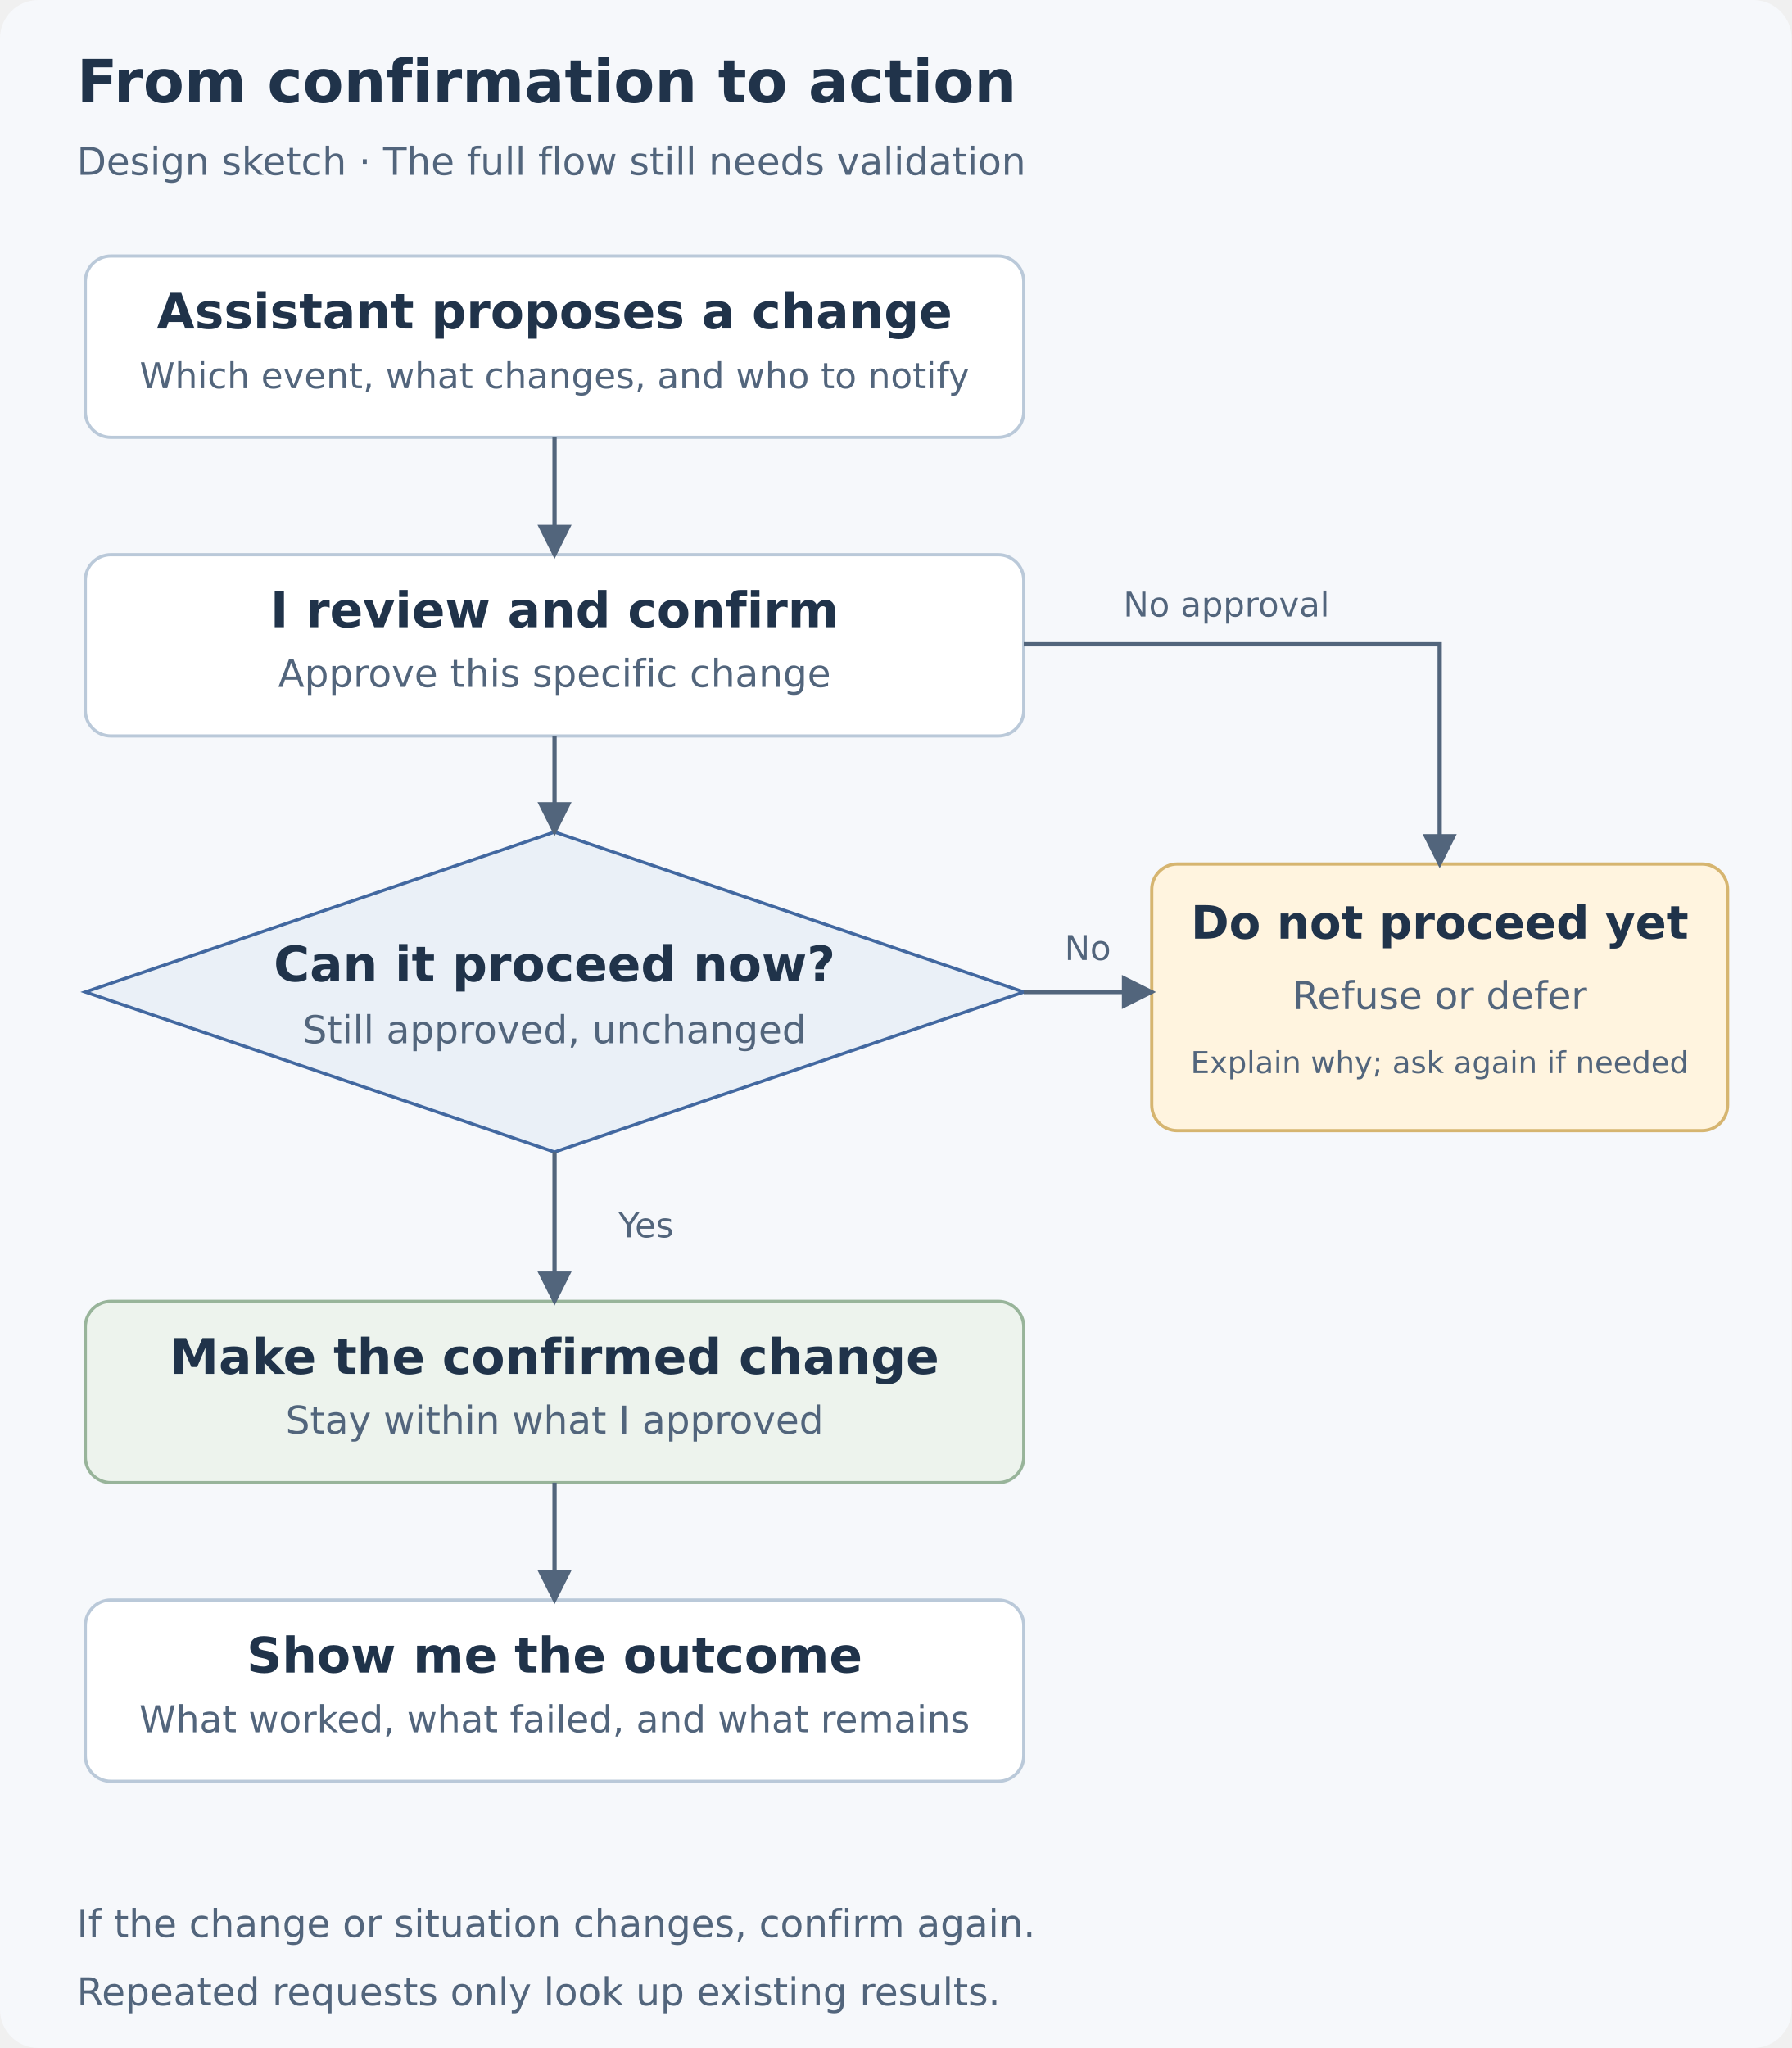
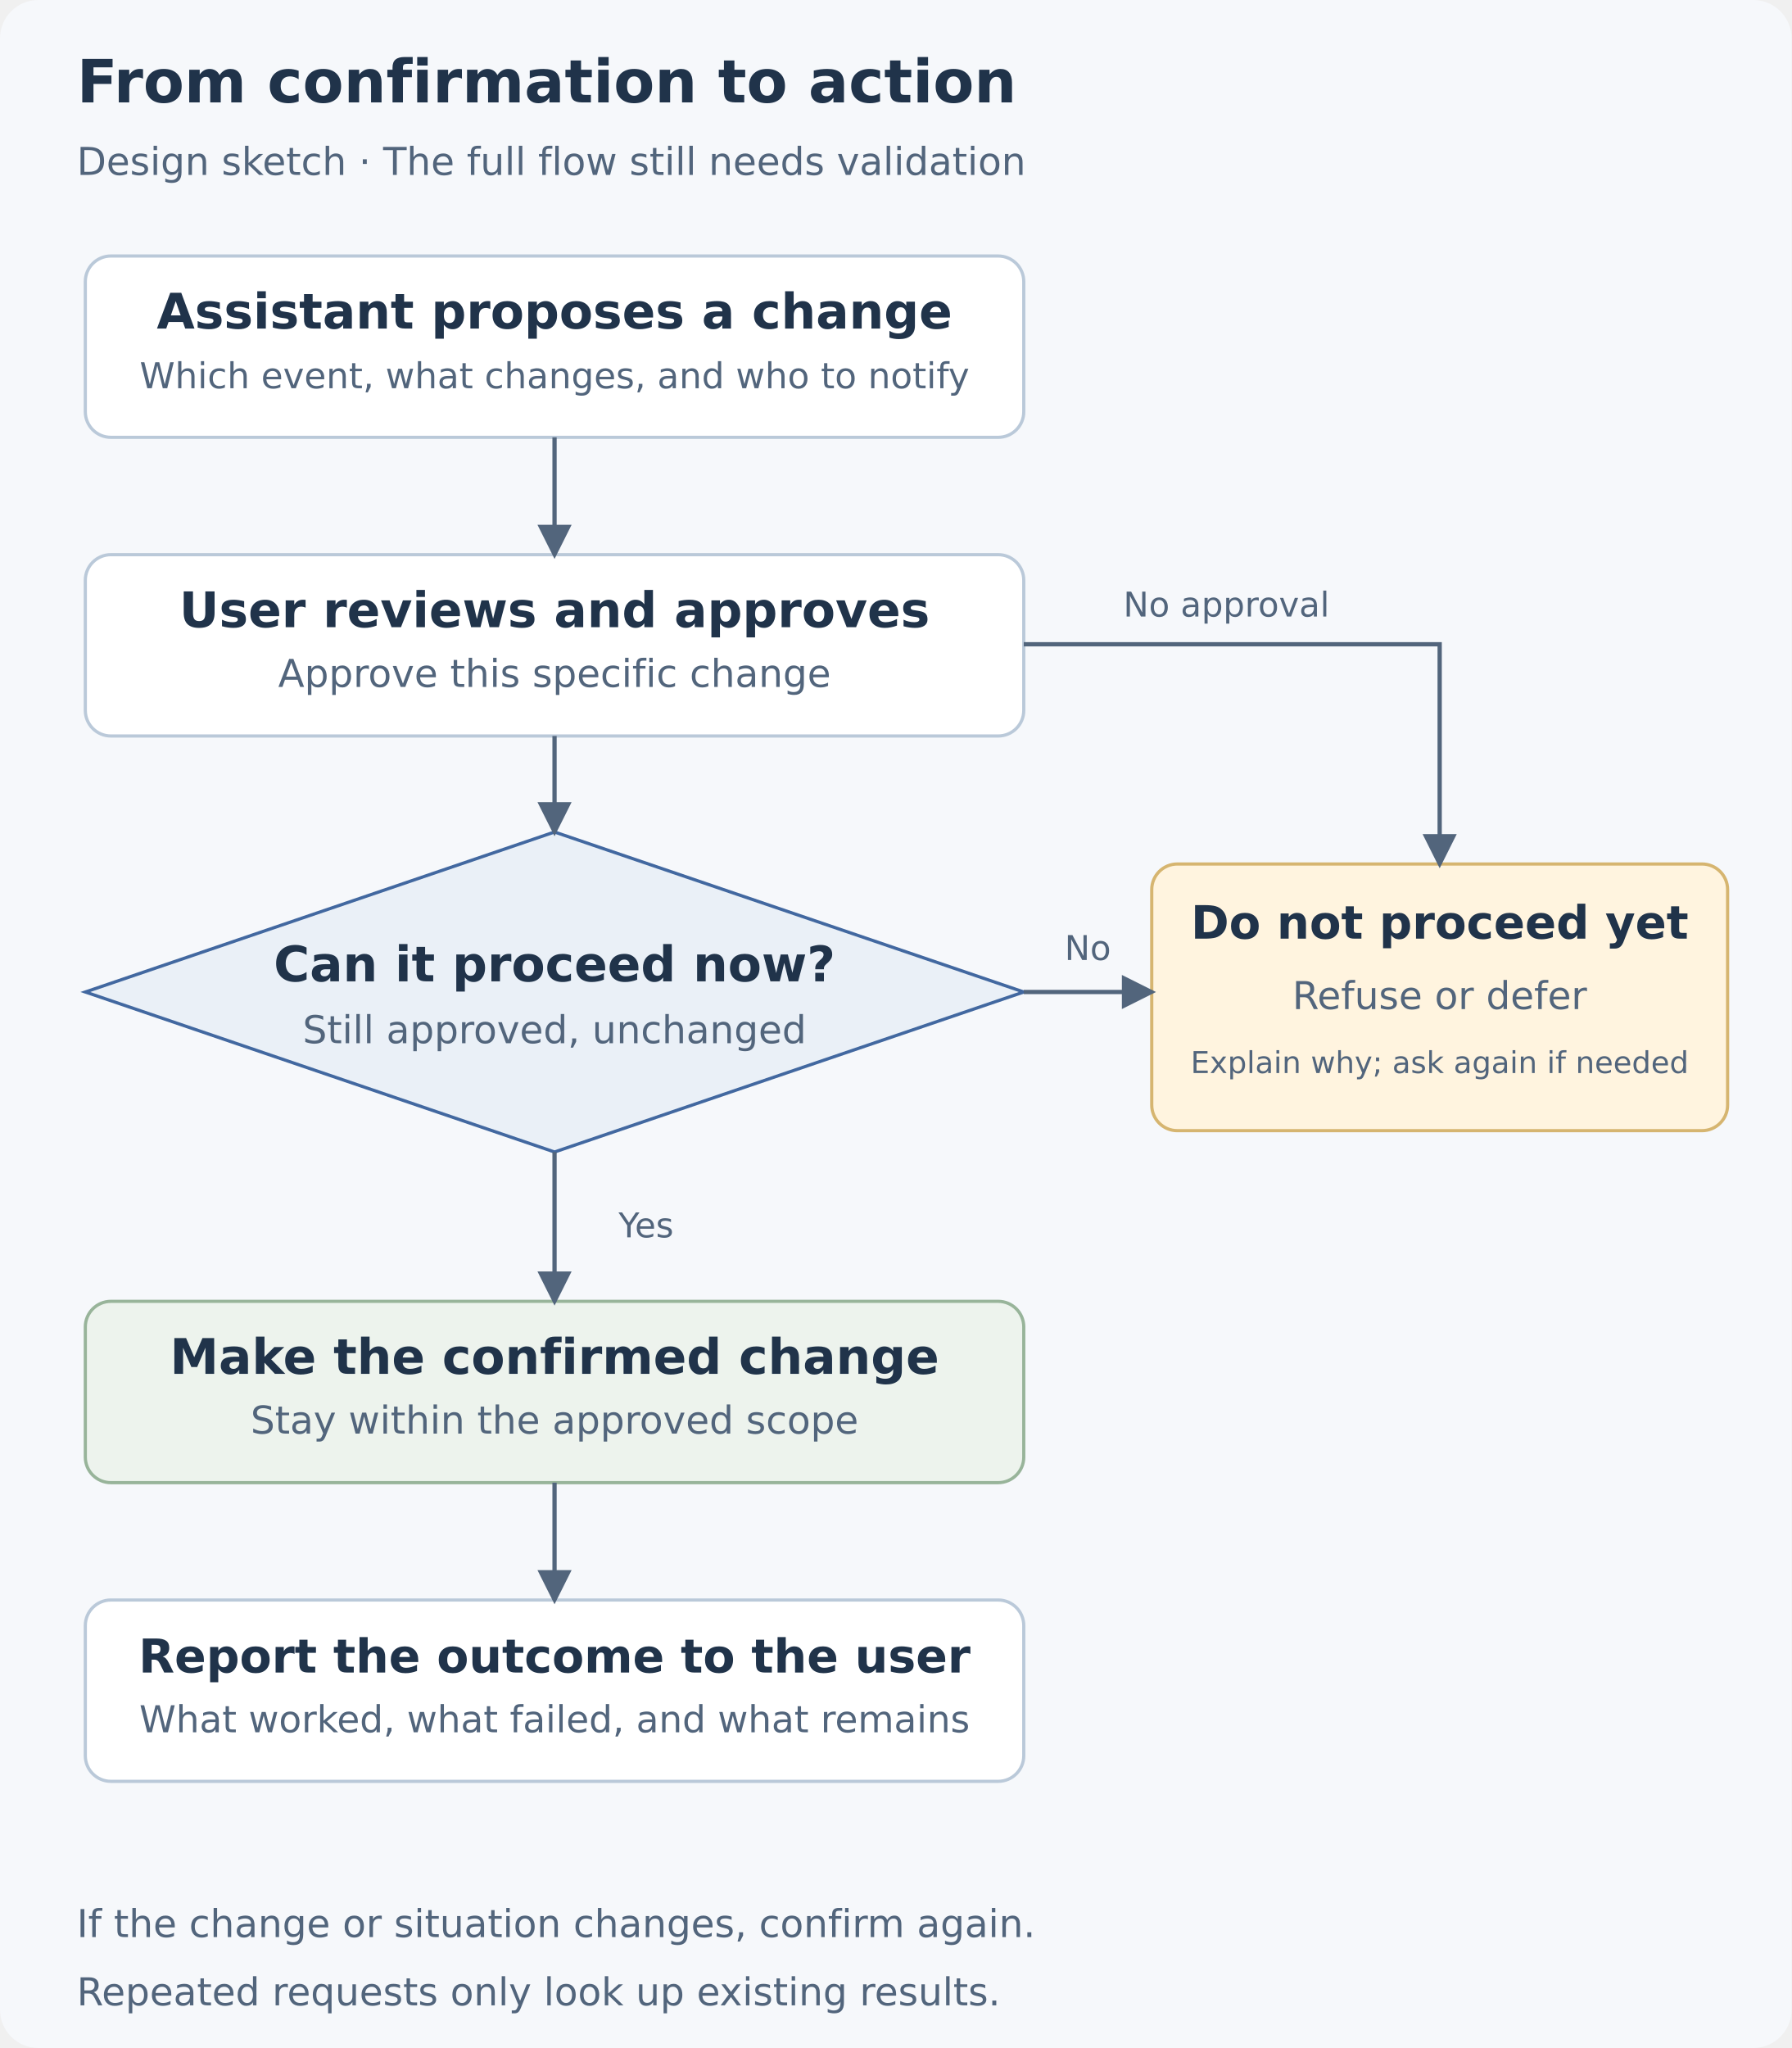
<svg xmlns="http://www.w3.org/2000/svg" width="840" height="960" viewBox="0 0 840 960" role="img" aria-labelledby="title desc" xml:lang="en">
  <defs>
    <marker id="arrow" markerWidth="8" markerHeight="8" refX="7" refY="4" orient="auto">
      <path d="M0 0L8 4L0 8Z" fill="#52657c" />
    </marker>
    <style>text{font-family:"DejaVu Sans",sans-serif;fill:#20334a} .title{font-size:28px;font-weight:700} .label{font-size:23px;font-weight:600} .sub{font-size:18px;fill:#52657c} .edge{fill:none;stroke:#52657c;stroke-width:2;marker-end:url(#arrow)} .tag{font-size:16px;fill:#52657c}</style>
  </defs>
  <rect width="840" height="960" rx="18" fill="#f6f8fb" />
  <text x="36" y="48" class="title" text-anchor="start" id="text0">From confirmation to action</text>
  <text x="36" y="82" class="sub" text-anchor="start" id="text1">Design sketch · The full flow still needs validation</text>
  <rect x="40" y="120" width="440" height="85" rx="12" fill="#fff" stroke="#bac9d9" stroke-width="1.5" />
  <text x="260" y="154" class="label" text-anchor="middle" id="text2">Assistant proposes a change</text>
  <text x="260" y="182" class="sub" text-anchor="middle" id="text3" style="font-size:16.74px">Which event, what changes, and who to notify</text>
  <rect x="40" y="260" width="440" height="85" rx="12" fill="#fff" stroke="#bac9d9" stroke-width="1.5" />
-   <text x="260" y="294" class="label" text-anchor="middle" id="text4">I review and confirm</text>
+   <text x="260" y="294" class="label" text-anchor="middle" id="text4">User reviews and approves</text>
  <text x="260" y="322" class="sub" text-anchor="middle" id="text5">Approve this specific change</text>
  <path d="M260 390L480 465L260 540L40 465Z" fill="#eaf0f7" stroke="#4268a0" stroke-width="1.5" />
  <text x="260" y="460" class="label" text-anchor="middle" id="text6">Can it proceed now?</text>
  <text x="260" y="489" class="sub" text-anchor="middle" id="text7">Still approved, unchanged</text>
  <rect x="40" y="610" width="440" height="85" rx="12" fill="#edf3ed" stroke="#98b49a" stroke-width="1.5" />
  <text x="260" y="644" class="label" text-anchor="middle" id="text8">Make the confirmed change</text>
-   <text x="260" y="672" class="sub" text-anchor="middle" id="text9">Stay within what I approved</text>
+   <text x="260" y="672" class="sub" text-anchor="middle" id="text9">Stay within the approved scope</text>
  <rect x="40" y="750" width="440" height="85" rx="12" fill="#fff" stroke="#bac9d9" stroke-width="1.5" />
-   <text x="260" y="784" class="label" text-anchor="middle" id="text10">Show me the outcome</text>
+   <text x="260" y="784" class="label" text-anchor="middle" id="text10" style="font-size:21.89px">Report the outcome to the user</text>
  <text x="260" y="812" class="sub" text-anchor="middle" id="text11" style="font-size:17.39px">What worked, what failed, and what remains</text>
  <rect x="540" y="405" width="270" height="125" rx="12" fill="#fff4df" stroke="#d6b570" stroke-width="1.5" />
  <text x="675" y="440" class="label" text-anchor="middle" id="text12" style="font-size:21.59px">Do not proceed yet</text>
  <text x="675" y="473" class="sub" text-anchor="middle" id="text13">Refuse or defer</text>
  <text x="675" y="503" class="sub" text-anchor="middle" id="text14" style="font-size:14.16px">Explain why; ask again if needed</text>
  <path d="M260 205V260" class="edge" />
  <path d="M260 345V390" class="edge" />
  <path d="M260 540V610" class="edge" />
  <text x="290" y="580" class="tag" text-anchor="start" id="text15">Yes</text>
  <path d="M260 695V750" class="edge" />
  <path d="M480 302H675V405" class="edge" />
  <text x="575" y="289" class="tag" text-anchor="middle" id="text16">No approval</text>
  <path d="M480 465H540" class="edge" />
  <text x="510" y="450" class="tag" text-anchor="middle" id="text17">No</text>
  <text x="36" y="908" class="sub" text-anchor="start" id="text18">If the change or situation changes, confirm again.</text>
  <text x="36" y="940" class="sub" text-anchor="start" id="text19">Repeated requests only look up existing results.</text>
</svg>
